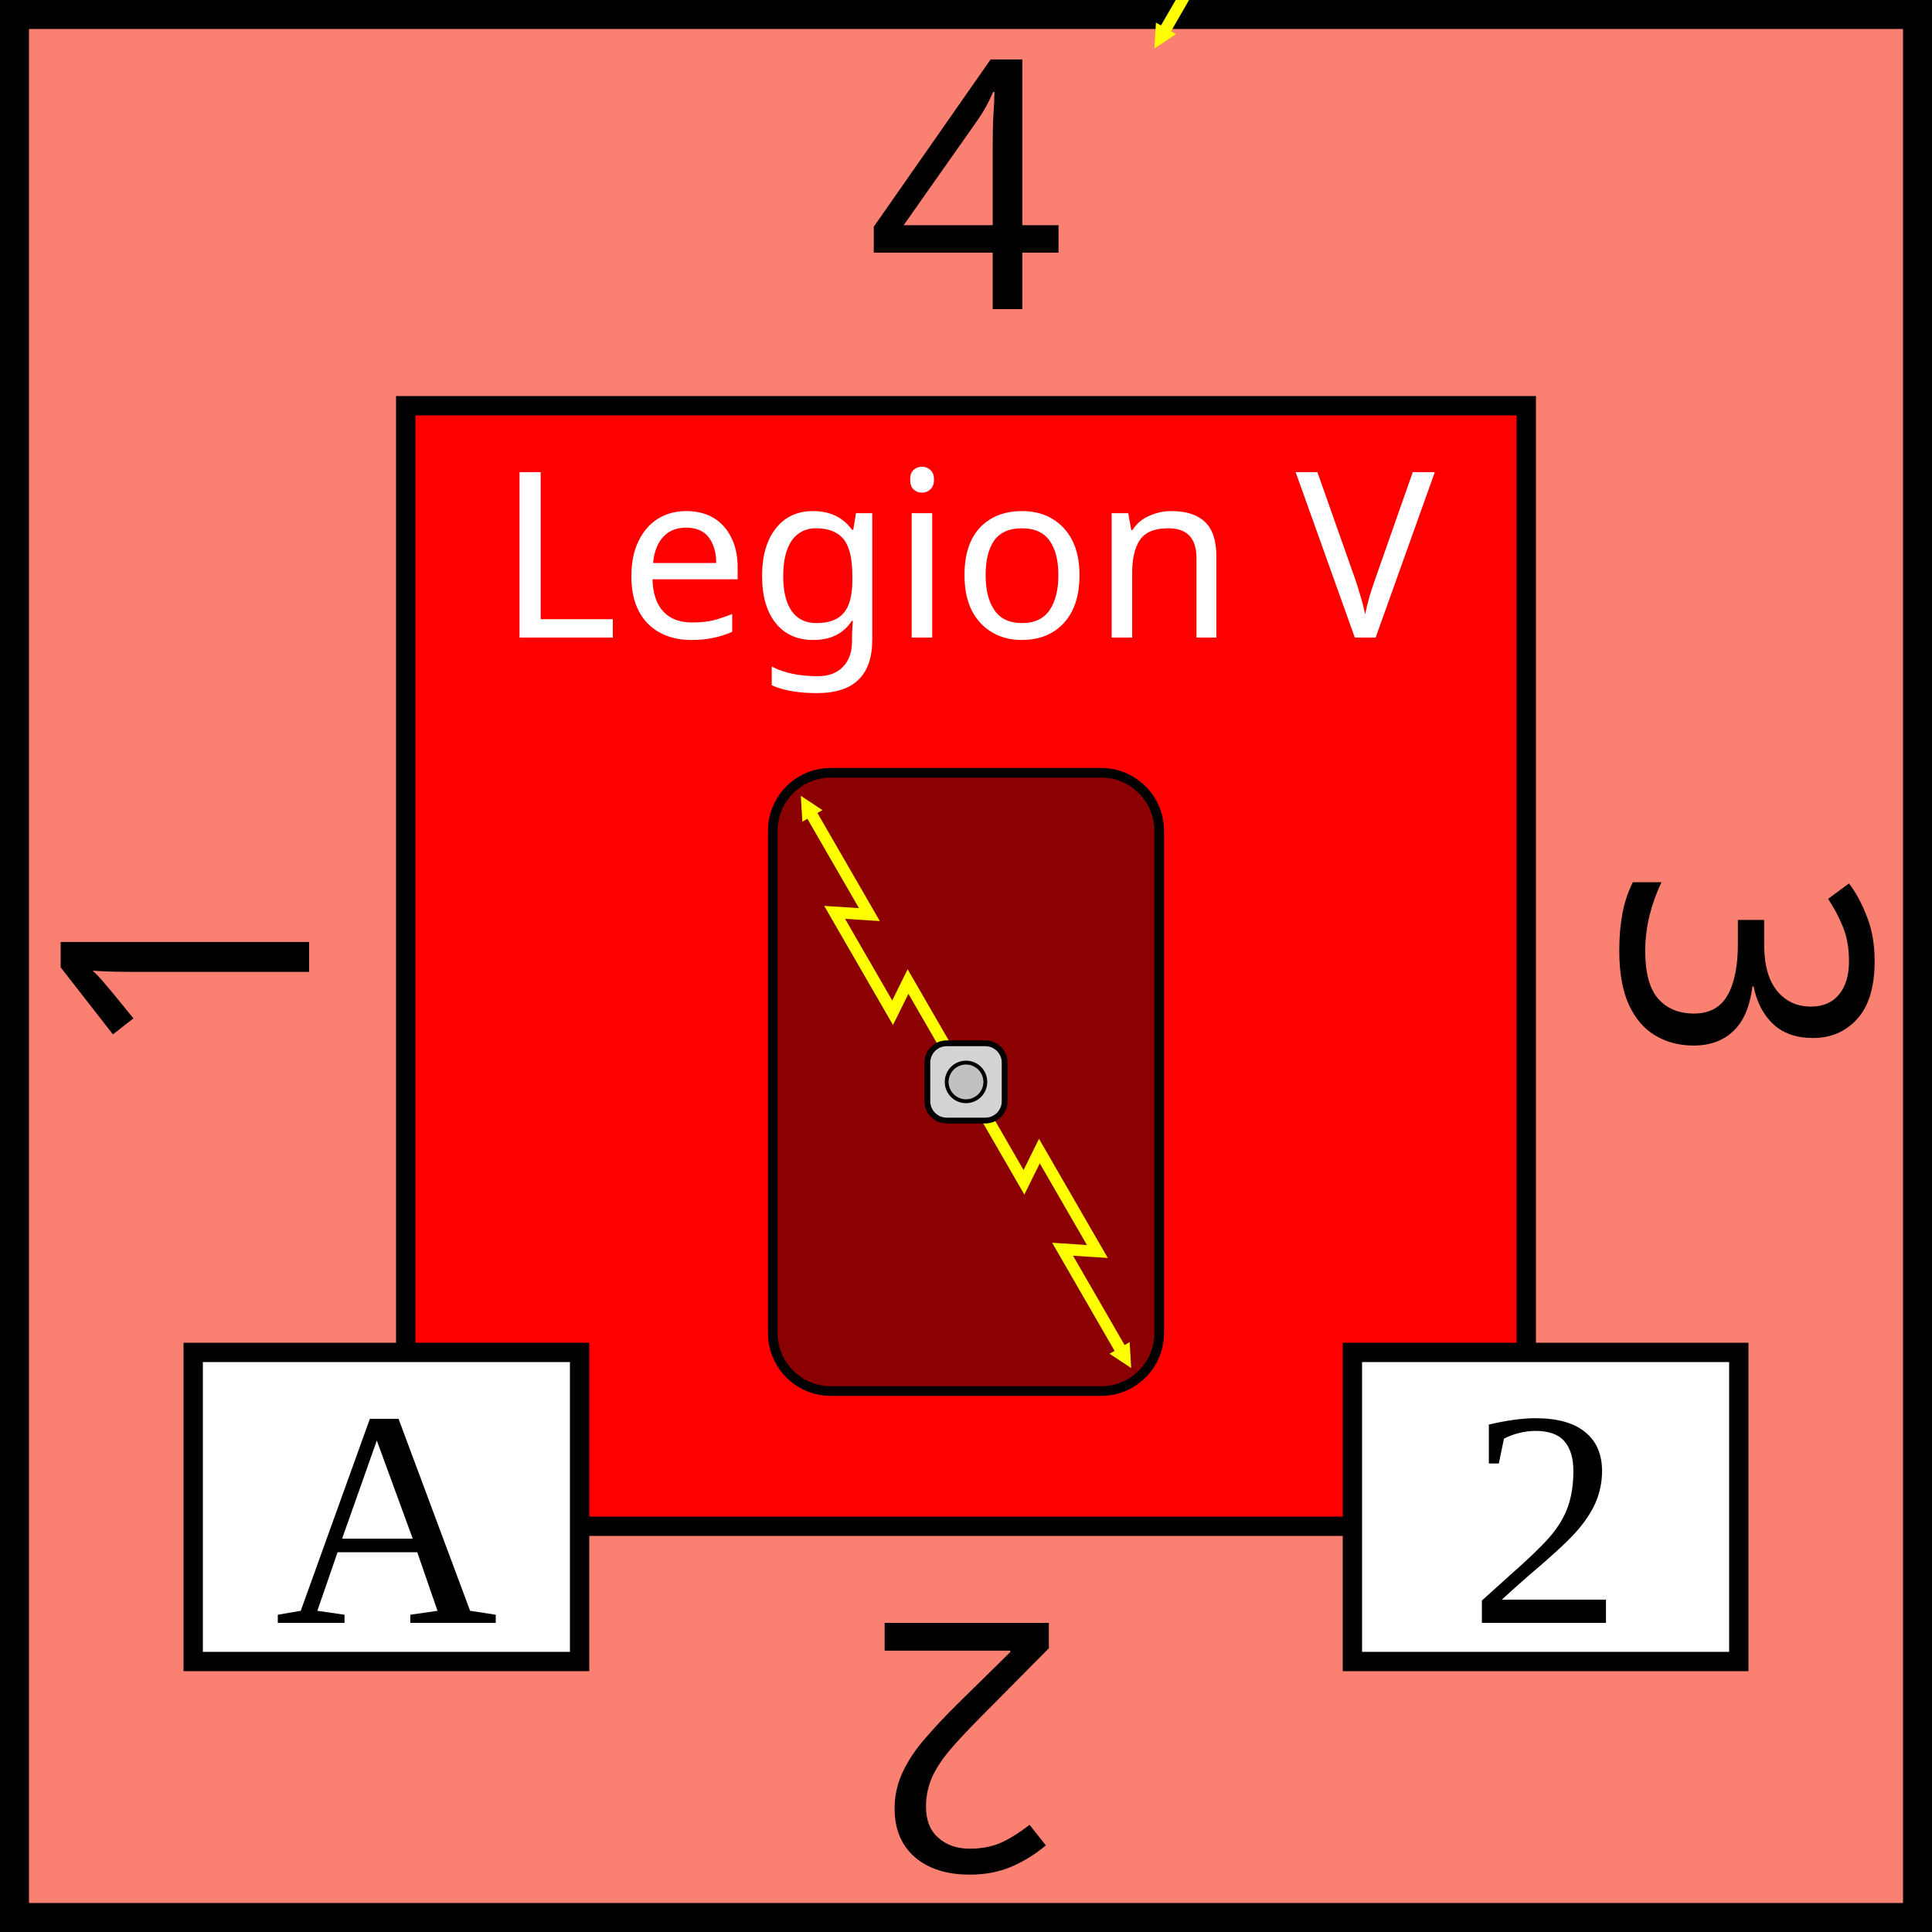
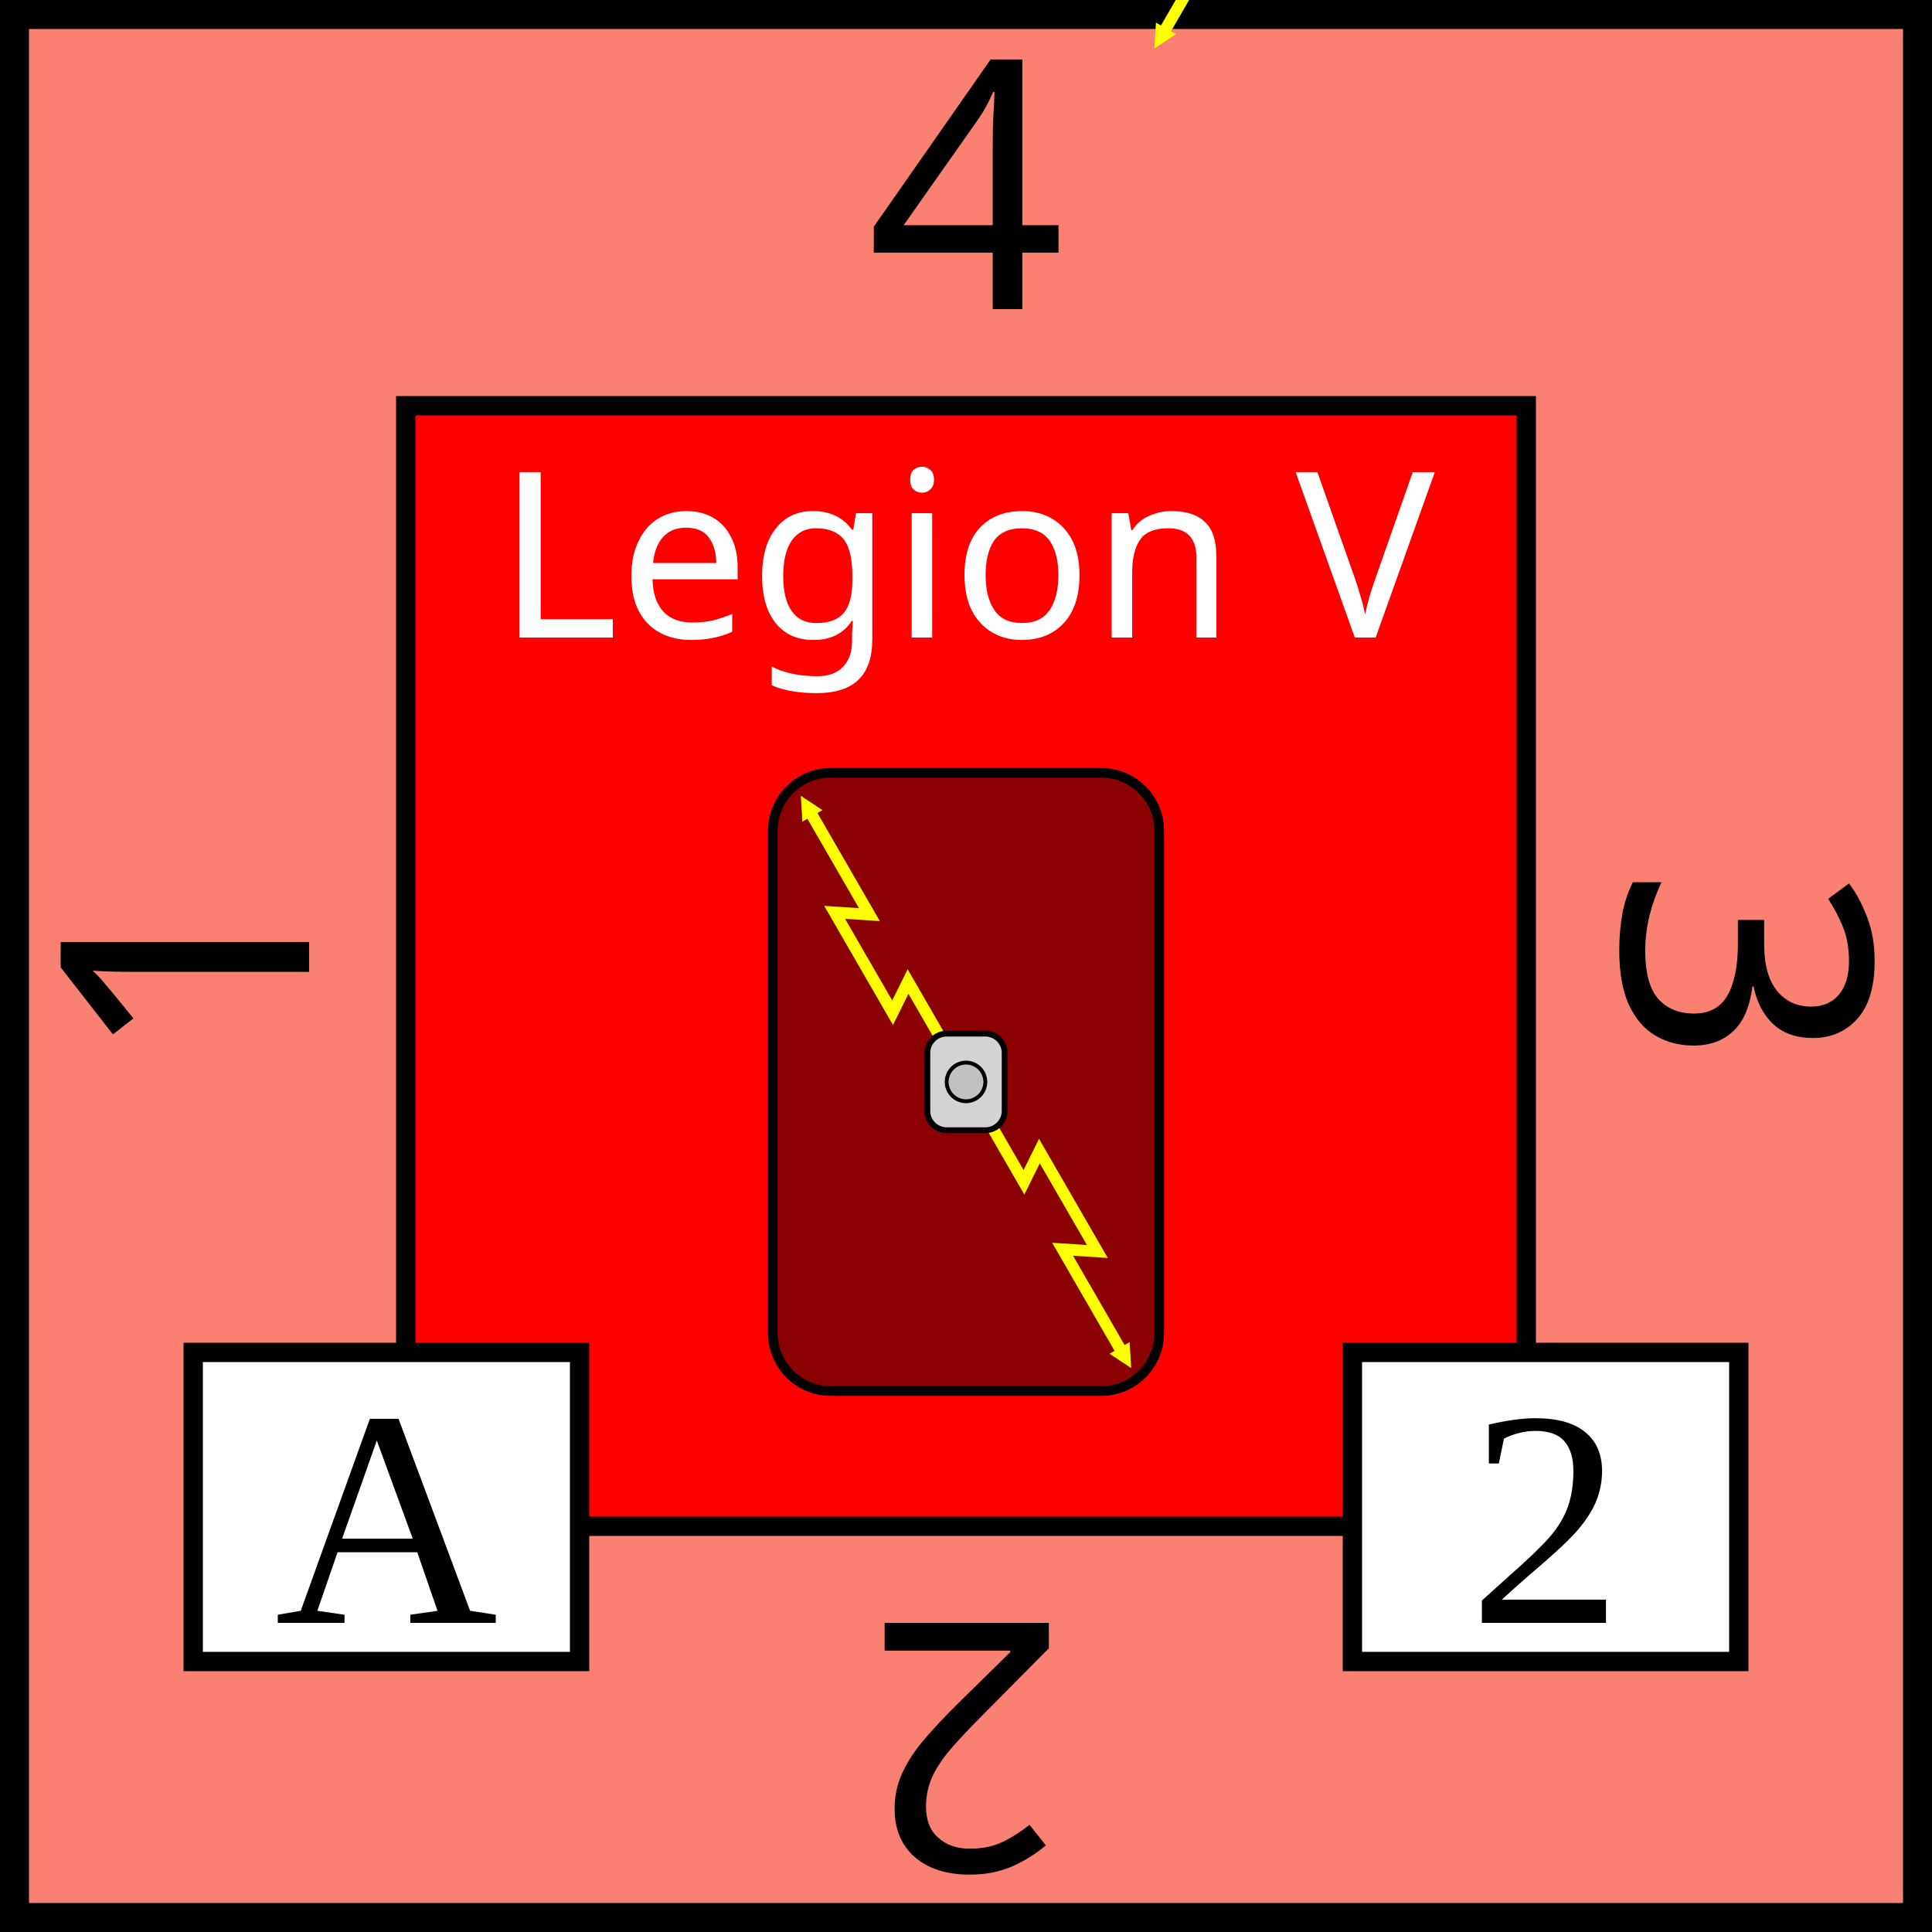
<svg xmlns="http://www.w3.org/2000/svg" viewBox="0 0 100 100" width="100" height="100">
  <defs>
    <marker id="arrow" viewBox="0 0 10 10" refX="5" refY="5" markerWidth="2" markerHeight="2" orient="auto-start-reverse" fill="yellow">
      <path d="M 0 0 L 10 5 L 0 10 z" />
    </marker>
  </defs>
  <rect id="background" fill="salmon" height="100" width="100" stroke="black" stroke-width="3" />
  <g id="legion" text-anchor="middle" font-size="12" font-family="Papyrus">
    <rect x="21" y="21" width="58" height="58" fill="red" stroke="black" />
    <text id="unit_name" x="50" y="33" fill="white">Legion V</text>
    <g id="shield">
      <rect id="shield_background" x="40" y="40" width="20" height="32" rx="3" ry="3" fill="darkred" stroke="black" stroke-width="0.5" />
      <g id="lightning" stroke="yellow" stroke-width="0.6" marker-end="url(#arrow)">
        <polyline id="bolt" points="50,56 50,50 48.5,51 48.5,45 50,46 50,39.5" fill="none" transform="rotate(30,0,6) scale(-1,1)" transform-origin="center" />
        <polyline id="bolt" points="50,56 50,50 48.5,51 48.5,45 50,46 50,39.5" fill="none" transform="rotate(150,50,56)" />
        <polyline id="bolt" points="50,56 50,50 48.5,51 48.5,45 50,46 50,39.5" fill="none" transform="rotate(210,0,6) scale(-1,1)" transform-origin="center" />
        <polyline id="bolt" points="50,56 50,50 48.5,51 48.5,45 50,46 50,39.5" fill="none" transform="rotate(330,50,56)" />
      </g>
-       <rect x="48" y="54" rx="1" ry="1" width="4" height="4" fill="lightgrey" stroke="black" stroke-width="0.3" />
+       <rect x="48" y="53.5" rx="1" ry="1" width="4" height="5" fill="lightgrey" stroke="black" stroke-width="0.3" />
      <circle cx="50" cy="56" r="1" fill="silver" stroke="black" stroke-width="0.2" />
    </g>
  </g>
  <g id="attributes" text-anchor="middle" font-size="16">
    <rect id="initiative" x="10" y="70" height="16" width="20" fill="white" stroke="black" />
    <text x="20" y="84">A</text>
    <rect id="firepower" x="70" y="70" height="16" width="20" fill="white" stroke="black" />
    <text x="80" y="84">2</text>
  </g>
  <g id="strength" text-anchor="middle" font-family="Papyrus" font-size="18">
    <text x="50" y="16">4</text>
    <text x="50" y="16" transform="rotate(90,50,50)">3</text>
    <text x="50" y="16" transform="rotate(180,50,50)">2</text>
    <text x="50" y="16" transform="rotate(270,50,50)">1</text>
  </g>
</svg>
